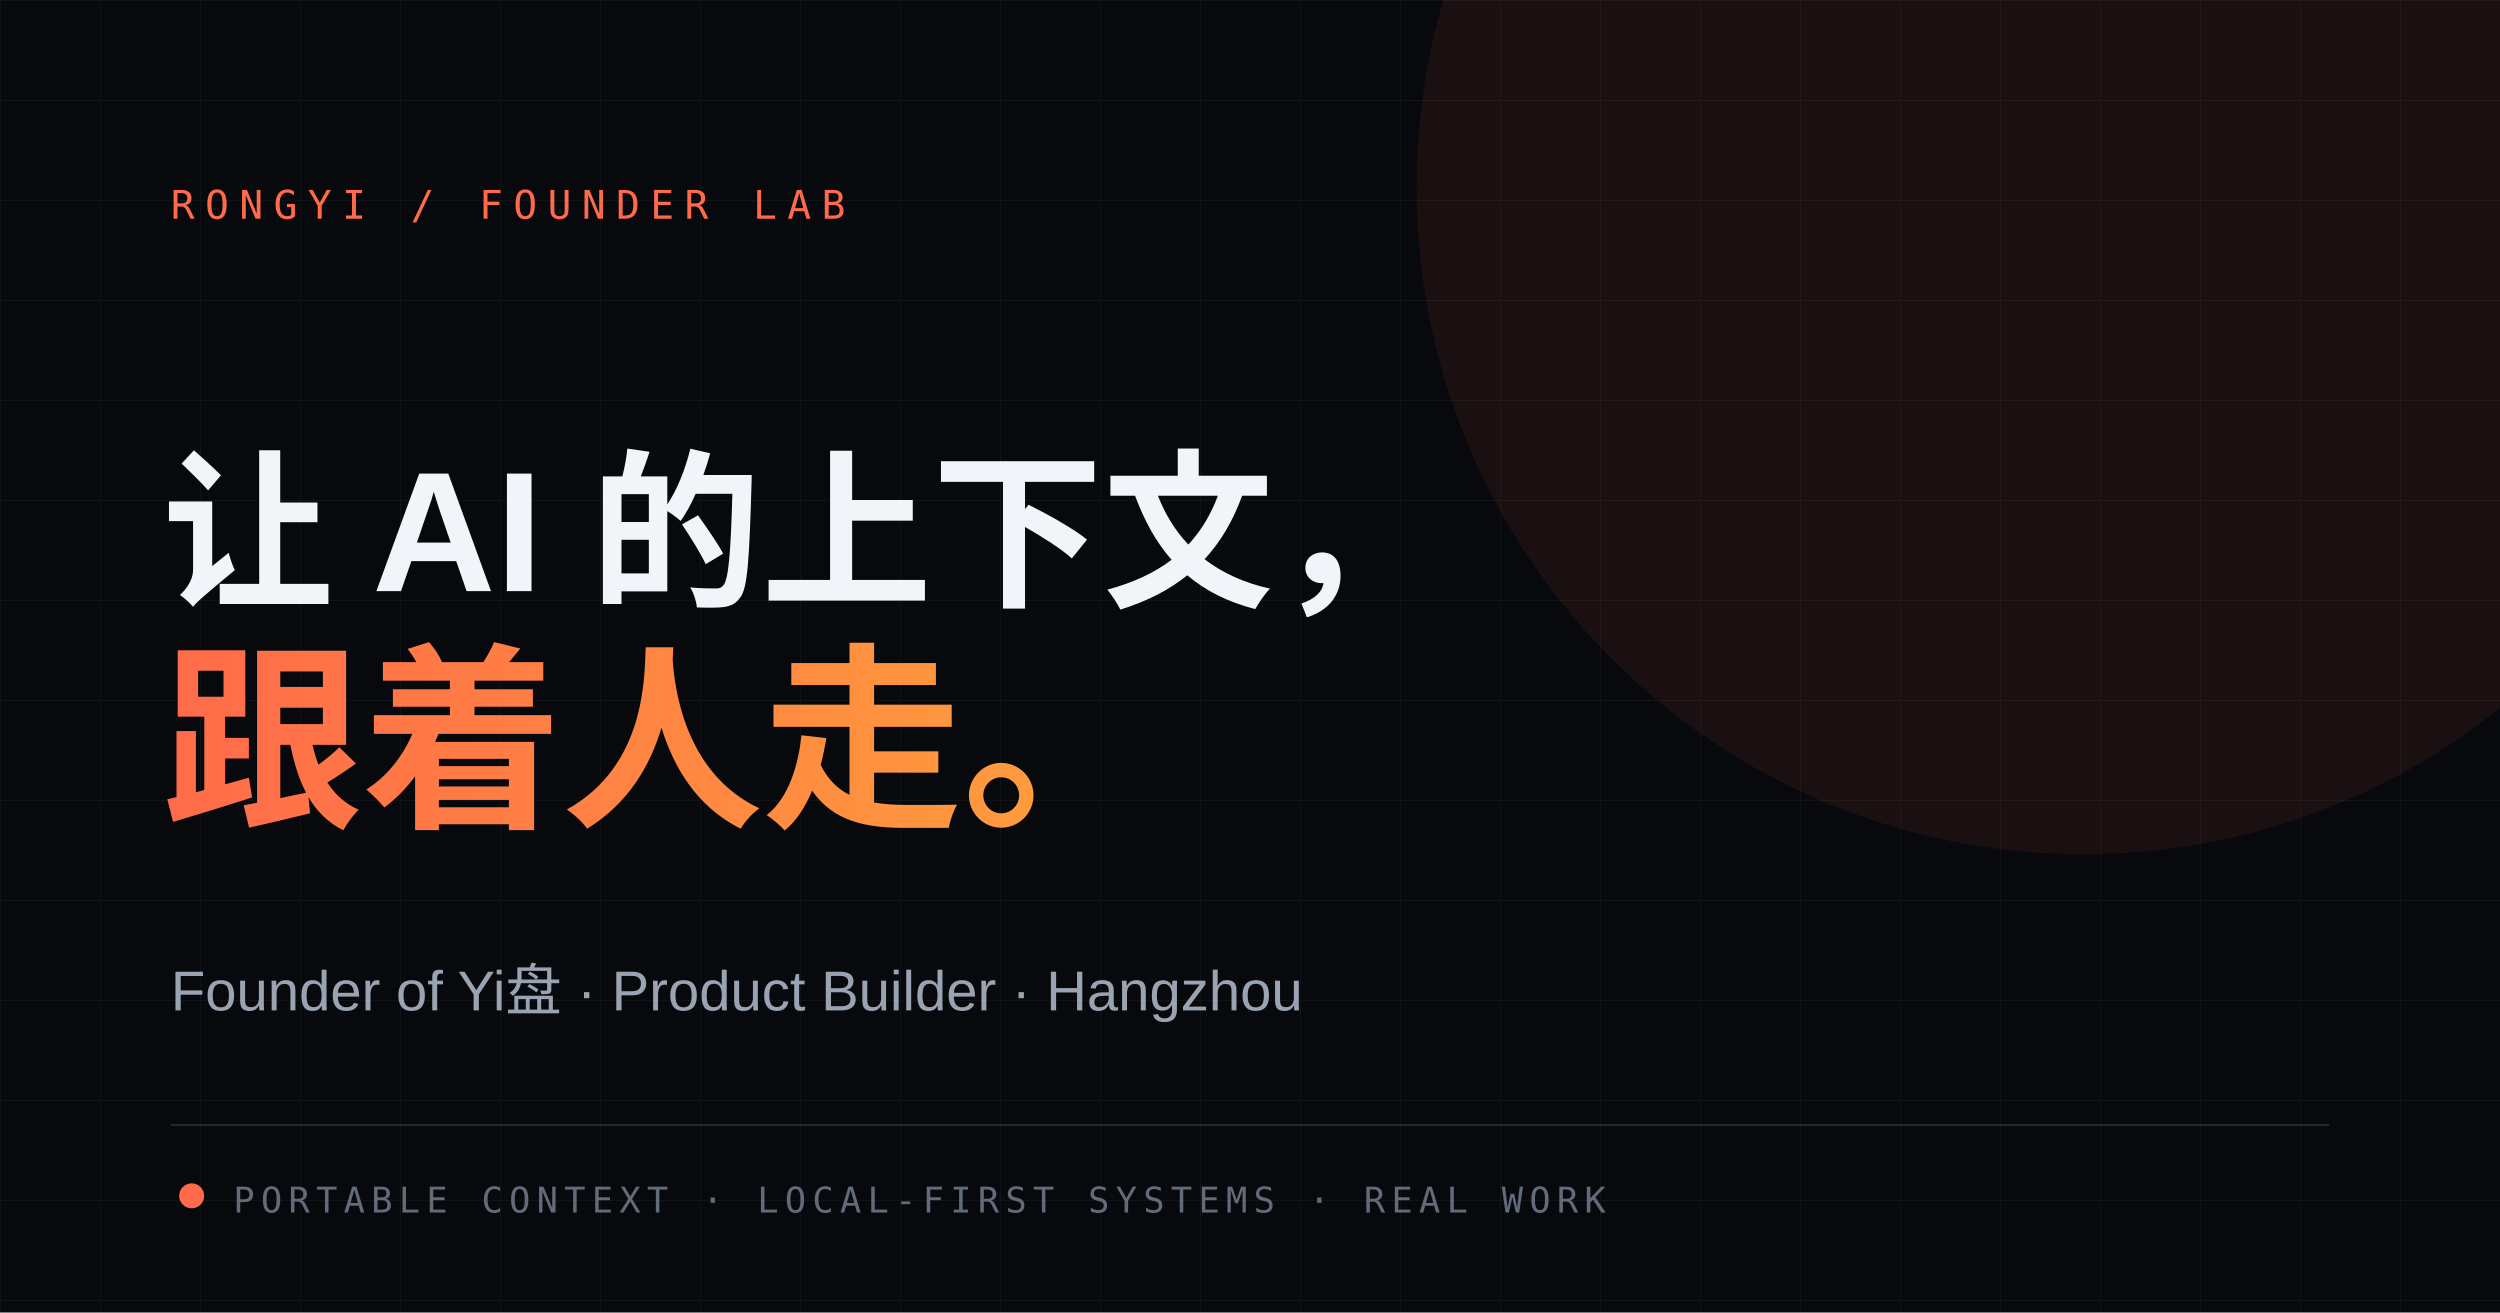
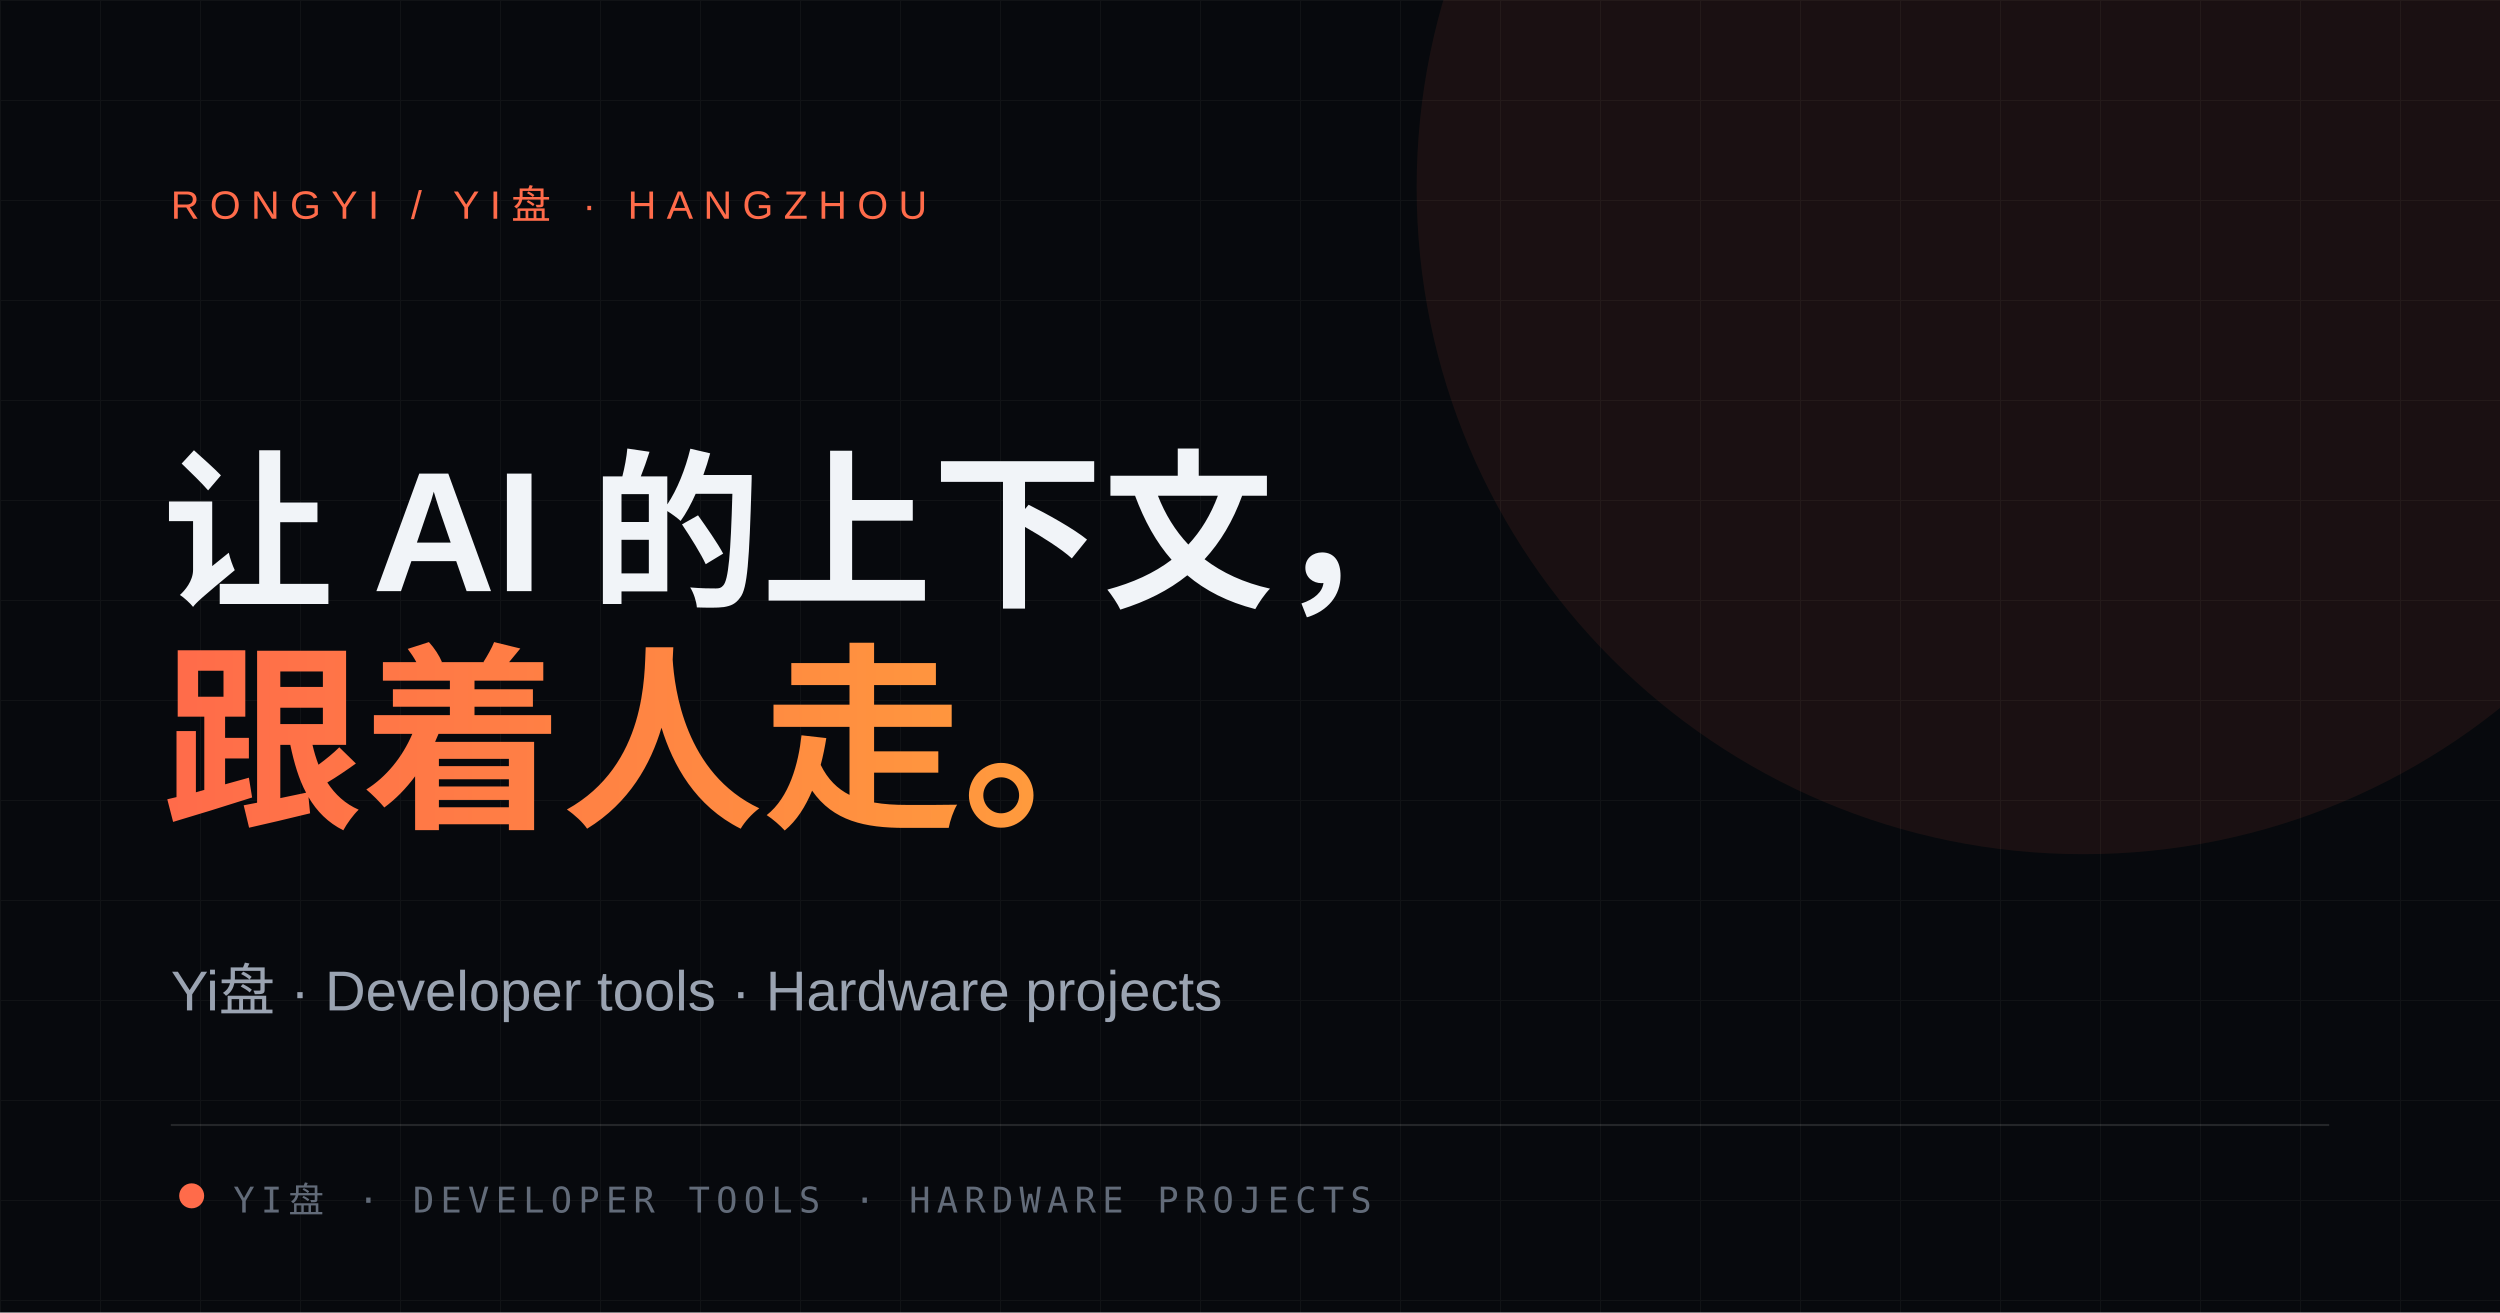
<svg xmlns="http://www.w3.org/2000/svg" width="1200" height="630" viewBox="0 0 1200 630">
  <defs>
    <linearGradient id="a" x1="0" x2="1">
      <stop stop-color="#ff6b4a" />
      <stop offset="1" stop-color="#ff9a3d" />
    </linearGradient>
    <pattern id="g" width="48" height="48" patternUnits="userSpaceOnUse">
      <path d="M48 0H0V48" fill="none" stroke="#fff" stroke-opacity=".04" />
    </pattern>
  </defs>
  <rect width="1200" height="630" fill="#07090d" />
  <rect width="1200" height="630" fill="url(#g)" />
  <circle cx="1000" cy="90" r="320" fill="#ff6b4a" opacity=".08" />
-   <text x="82" y="105" fill="#ff6b4a" font-family="monospace" font-size="19" letter-spacing="5">RONGYI / FOUNDER LAB</text>
+   <text x="82" y="105" fill="#ff6b4a" font-family="Arial, Microsoft YaHei, PingFang SC, sans-serif" font-size="19" letter-spacing="5">RONGYI / YI盘 · HANGZHOU</text>
  <text x="78" y="285" fill="#f1f4f8" font-family="Arial,sans-serif" font-weight="700" font-size="82">让 AI 的上下文，</text>
  <text x="78" y="390" fill="url(#a)" font-family="Arial,sans-serif" font-weight="700" font-size="96">跟着人走。</text>
-   <text x="82" y="485" fill="#9aa3b1" font-family="Arial,sans-serif" font-size="27">Founder of Yi盘 · Product Builder · Hangzhou</text>
+   <text x="82" y="485" fill="#9aa3b1" font-family="Arial,sans-serif" font-size="27">Yi盘 · Developer tools · Hardware projects</text>
  <path d="M82 540H1118" stroke="#fff" stroke-opacity=".12" />
  <circle cx="92" cy="574" r="6" fill="#ff6b4a" />
-   <text x="112" y="582" fill="#626b79" font-family="monospace" font-size="17" letter-spacing="3">PORTABLE CONTEXT · LOCAL-FIRST SYSTEMS · REAL WORK</text>
+   <text x="112" y="582" fill="#626b79" font-family="monospace" font-size="17" letter-spacing="3">YI盘 · DEVELOPER TOOLS · HARDWARE PROJECTS</text>
</svg>
